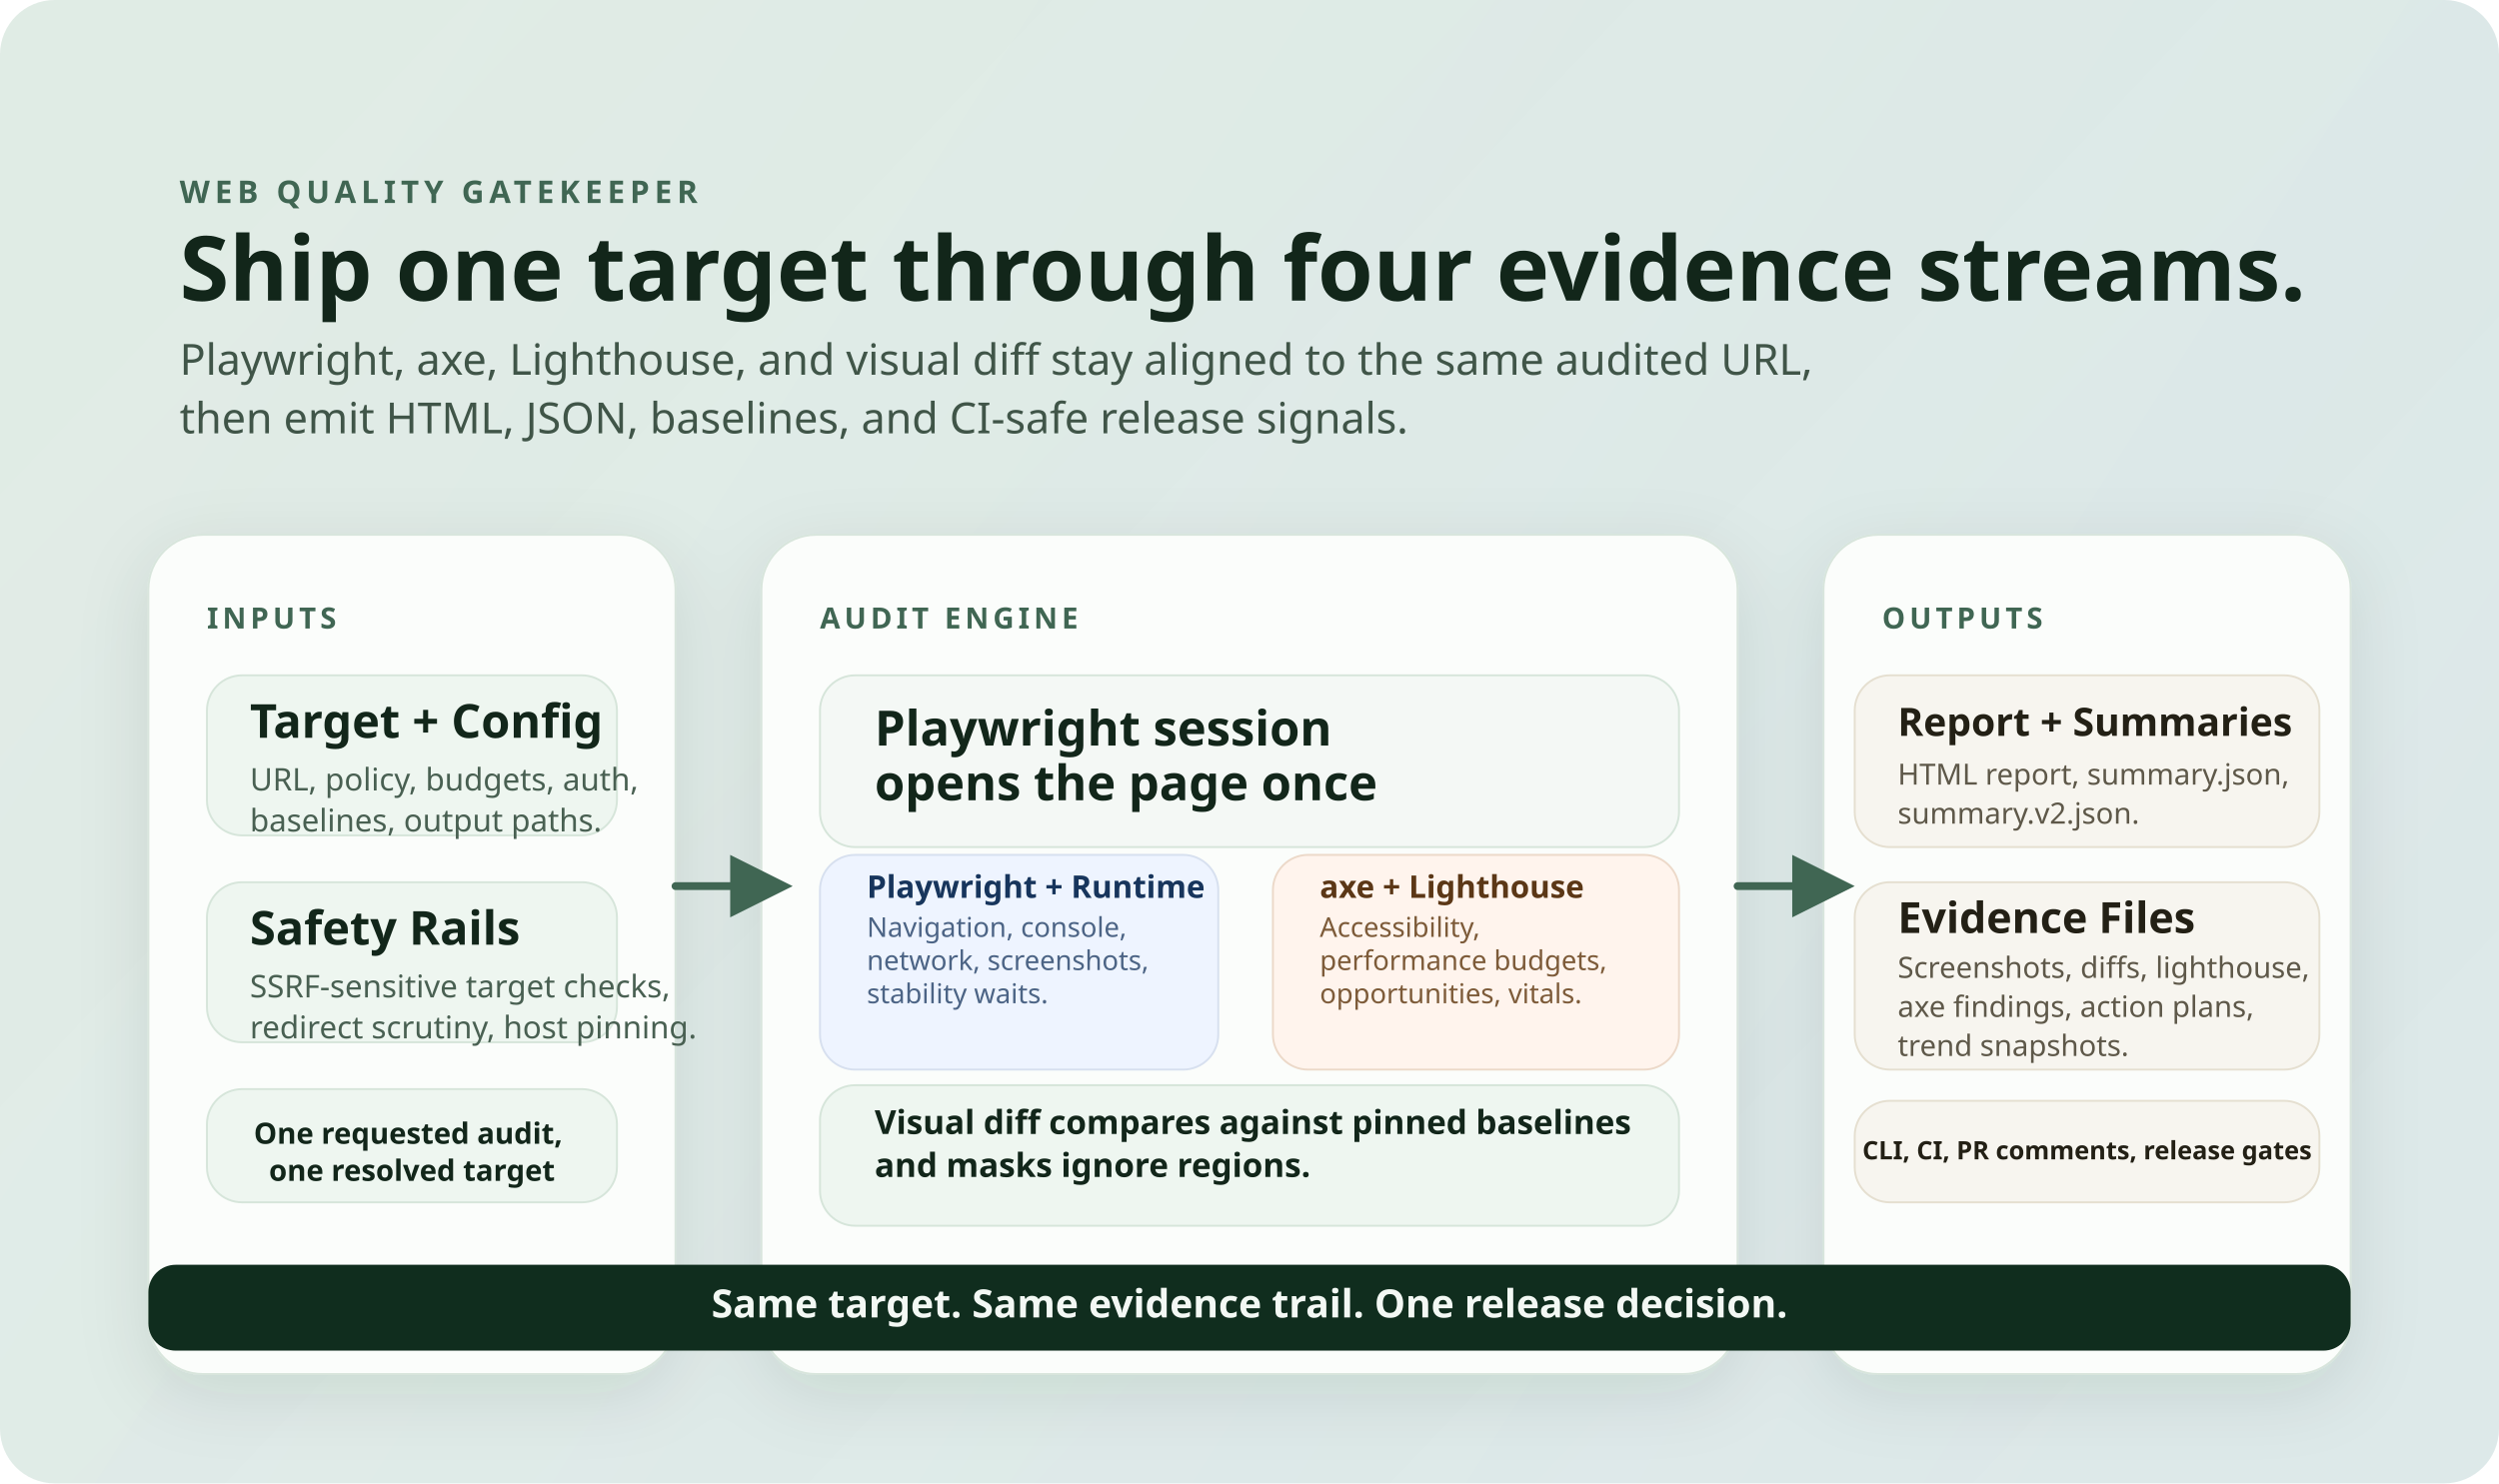
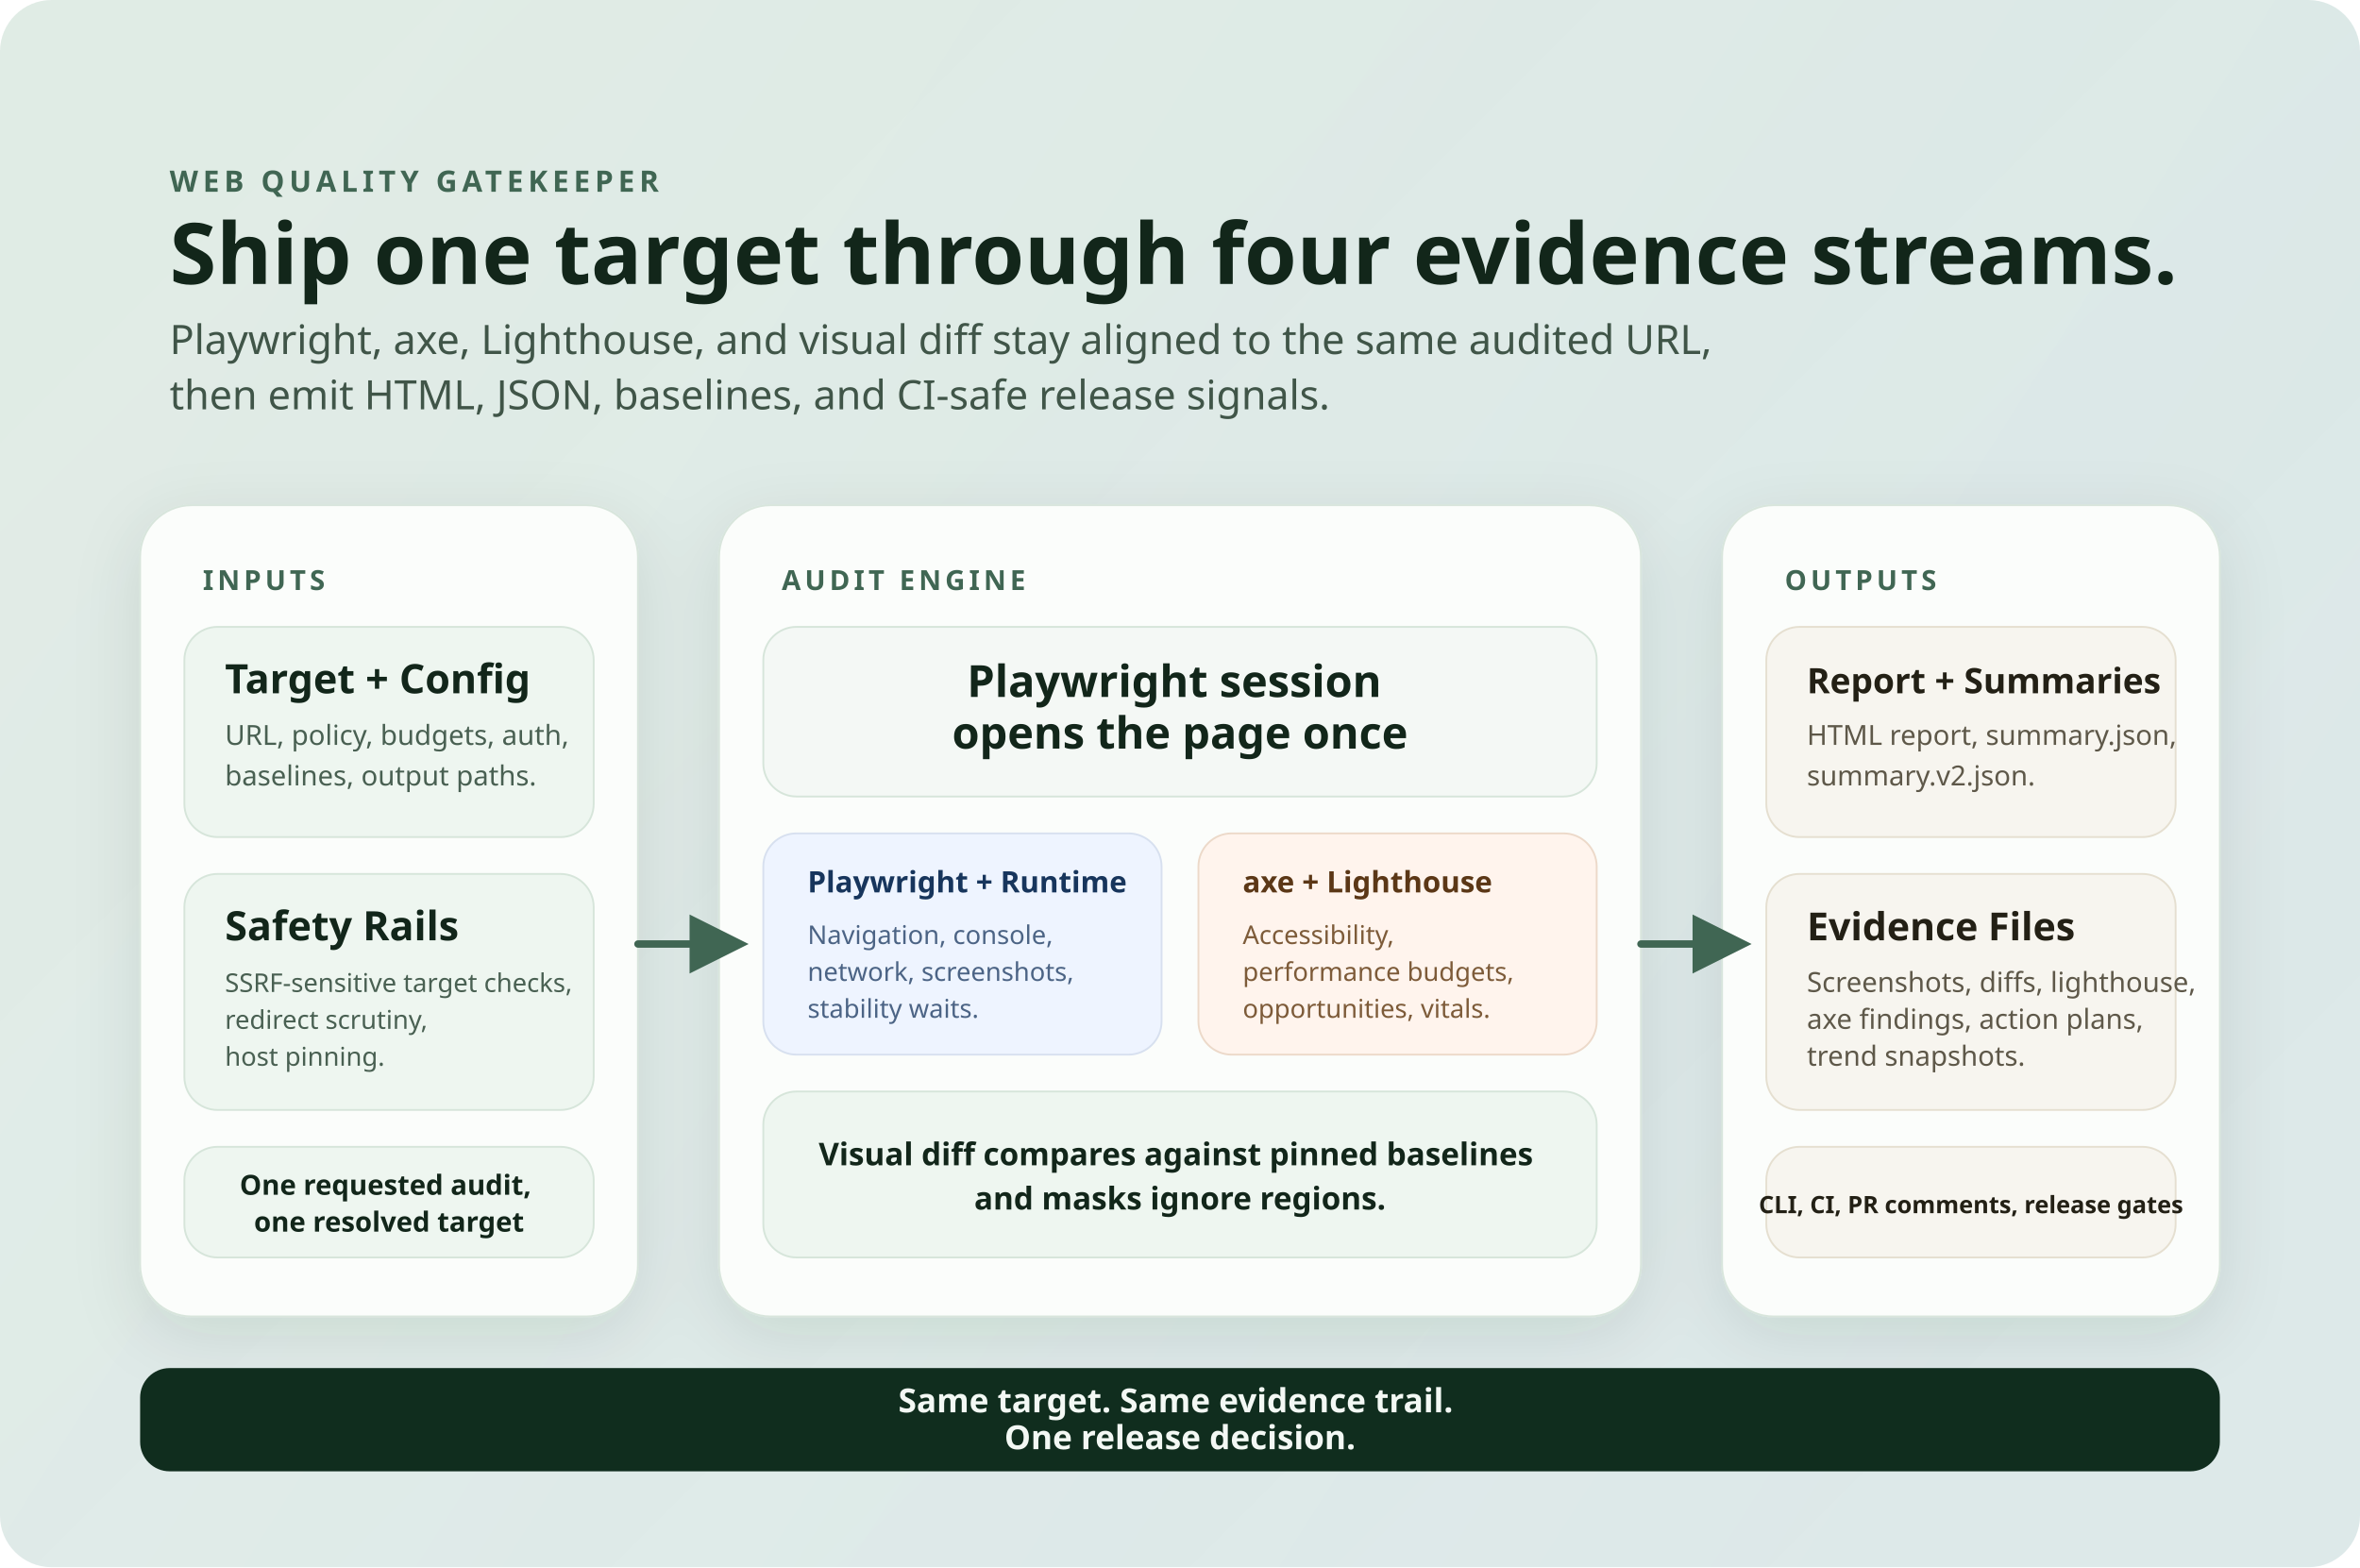
- <svg xmlns="http://www.w3.org/2000/svg" viewBox="0 0 1280 760" fill="none">
+ <svg xmlns="http://www.w3.org/2000/svg" viewBox="0 0 1280 850" fill="none">
  <defs>
    <linearGradient id="bg" x1="140" y1="64" x2="1140" y2="700" gradientUnits="userSpaceOnUse">
      <stop offset="0" stop-color="#f7faf7" />
      <stop offset="1" stop-color="#edf4ef" />
    </linearGradient>
-     <linearGradient id="accent" x1="240" y1="0" x2="1040" y2="760" gradientUnits="userSpaceOnUse">
+     <linearGradient id="accent" x1="240" y1="0" x2="1040" y2="800" gradientUnits="userSpaceOnUse">
      <stop offset="0" stop-color="#0f6a44" stop-opacity="0.10" />
      <stop offset="1" stop-color="#215ea6" stop-opacity="0.08" />
    </linearGradient>
    <filter id="shadow" x="-8%" y="-8%" width="116%" height="124%">
      <feDropShadow dx="0" dy="10" stdDeviation="18" flood-color="#183423" flood-opacity="0.10" />
    </filter>
    <marker id="arrow" markerWidth="12" markerHeight="12" refX="6" refY="6" orient="auto-start-reverse">
      <path d="M2 2L10 6L2 10V2Z" fill="#406653" />
    </marker>
  </defs>
-   <rect width="1280" height="760" rx="28" fill="url(#bg)" />
-   <rect width="1280" height="760" rx="28" fill="url(#accent)" />
+   <rect width="1280" height="850" rx="28" fill="url(#bg)" />
+   <rect width="1280" height="850" rx="28" fill="url(#accent)" />
  <g font-family="'IBM Plex Sans','Avenir Next','Segoe UI',sans-serif" fill="#12261a">
    <text x="92" y="104" font-size="16" font-weight="700" letter-spacing="0.16em" fill="#406653">WEB QUALITY GATEKEEPER</text>
    <text x="92" y="154" font-size="46" font-weight="700">Ship one target through four evidence streams.</text>
    <text x="92" y="192" font-size="22" fill="#405548">
      Playwright, axe, Lighthouse, and visual diff stay aligned to the same audited URL,
    </text>
    <text x="92" y="222" font-size="22" fill="#405548">
      then emit HTML, JSON, baselines, and CI-safe release signals.
    </text>
  </g>
  <g filter="url(#shadow)">
-     <rect x="76" y="274" width="270" height="430" rx="28" fill="#fbfdfb" stroke="#d8e5dc" />
-     <rect x="390" y="274" width="500" height="430" rx="28" fill="#fbfdfb" stroke="#d8e5dc" />
-     <rect x="934" y="274" width="270" height="430" rx="28" fill="#fbfdfb" stroke="#d8e5dc" />
+     <rect x="76" y="274" width="270" height="440" rx="28" fill="#fbfdfb" stroke="#d8e5dc" />
+     <rect x="390" y="274" width="500" height="440" rx="28" fill="#fbfdfb" stroke="#d8e5dc" />
+     <rect x="934" y="274" width="270" height="440" rx="28" fill="#fbfdfb" stroke="#d8e5dc" />
  </g>
  <g font-family="'IBM Plex Sans','Avenir Next','Segoe UI',sans-serif">
-     <text x="106" y="322" font-size="15" font-weight="700" letter-spacing="0.14em" fill="#406653">INPUTS</text>
-     <text x="420" y="322" font-size="15" font-weight="700" letter-spacing="0.14em" fill="#406653">AUDIT ENGINE</text>
-     <text x="964" y="322" font-size="15" font-weight="700" letter-spacing="0.14em" fill="#406653">OUTPUTS</text>
-     <rect x="106" y="346" width="210" height="82" rx="18" fill="#eef6f0" stroke="#d6e5da" />
-     <text x="128" y="378" font-size="24" font-weight="700" fill="#12261a">Target + Config</text>
-     <text x="128" y="405" font-size="16" fill="#496052">URL, policy, budgets, auth,</text>
-     <text x="128" y="426" font-size="16" fill="#496052">baselines, output paths.</text>
-     <rect x="106" y="452" width="210" height="82" rx="18" fill="#eef6f0" stroke="#d6e5da" />
-     <text x="128" y="484" font-size="24" font-weight="700" fill="#12261a">Safety Rails</text>
-     <text x="128" y="511" font-size="16" fill="#496052">SSRF-sensitive target checks,</text>
-     <text x="128" y="532" font-size="16" fill="#496052">redirect scrutiny, host pinning.</text>
-     <rect x="106" y="558" width="210" height="58" rx="18" fill="#eef6f0" stroke="#d6e5da" />
-     <text x="211" y="586" text-anchor="middle" font-size="15" font-weight="700" fill="#12261a">
+     <text x="110" y="320" font-size="15" font-weight="700" letter-spacing="0.14em" fill="#406653">INPUTS</text>
+     <text x="424" y="320" font-size="15" font-weight="700" letter-spacing="0.14em" fill="#406653">AUDIT ENGINE</text>
+     <text x="968" y="320" font-size="15" font-weight="700" letter-spacing="0.14em" fill="#406653">OUTPUTS</text>
+     <rect x="100" y="340" width="222" height="114" rx="18" fill="#eef6f0" stroke="#d6e5da" />
+     <text x="122" y="376" font-size="22" font-weight="700" fill="#12261a">Target + Config</text>
+     <text x="122" y="404" font-size="15" fill="#496052">URL, policy, budgets, auth,</text>
+     <text x="122" y="426" font-size="15" fill="#496052">baselines, output paths.</text>
+     <rect x="100" y="474" width="222" height="128" rx="18" fill="#eef6f0" stroke="#d6e5da" />
+     <text x="122" y="510" font-size="22" font-weight="700" fill="#12261a">Safety Rails</text>
+     <text x="122" y="538" font-size="14" fill="#496052">SSRF-sensitive target checks,</text>
+     <text x="122" y="558" font-size="14" fill="#496052">redirect scrutiny,</text>
+     <text x="122" y="578" font-size="14" fill="#496052">host pinning.</text>
+     <rect x="100" y="622" width="222" height="60" rx="18" fill="#eef6f0" stroke="#d6e5da" />
+     <text x="211" y="648" text-anchor="middle" font-size="15" font-weight="700" fill="#12261a">
      <tspan x="211" dy="0">One requested audit,</tspan>
-       <tspan x="211" dy="19">one resolved target</tspan>
+       <tspan x="211" dy="20">one resolved target</tspan>
    </text>
-     <rect x="420" y="346" width="440" height="88" rx="18" fill="#f4f8f5" stroke="#d6e5da" />
-     <text x="448" y="382" font-size="25" font-weight="700" fill="#12261a">
-       <tspan x="448" dy="0">Playwright session</tspan>
-       <tspan x="448" dy="28">opens the page once</tspan>
+     <rect x="414" y="340" width="452" height="92" rx="18" fill="#f4f8f5" stroke="#d6e5da" />
+     <text x="640" y="378" text-anchor="middle" font-size="24" font-weight="700" fill="#12261a">
+       <tspan x="640" dy="0">Playwright session</tspan>
+       <tspan x="640" dy="28">opens the page once</tspan>
    </text>
-     <rect x="420" y="438" width="204" height="110" rx="18" fill="#eef4ff" stroke="#d7e0ef" />
-     <text x="444" y="460" font-size="16" font-weight="700" fill="#17355c">Playwright + Runtime</text>
-     <text x="444" y="480" font-size="14" fill="#4c6485">Navigation, console,</text>
-     <text x="444" y="497" font-size="14" fill="#4c6485">network, screenshots,</text>
-     <text x="444" y="514" font-size="14" fill="#4c6485">stability waits.</text>
-     <rect x="652" y="438" width="208" height="110" rx="18" fill="#fff4ed" stroke="#ecd9c9" />
-     <text x="676" y="460" font-size="16" font-weight="700" fill="#5b3716">axe + Lighthouse</text>
-     <text x="676" y="480" font-size="14" fill="#7d5b39">Accessibility,</text>
-     <text x="676" y="497" font-size="14" fill="#7d5b39">performance budgets,</text>
-     <text x="676" y="514" font-size="14" fill="#7d5b39">opportunities, vitals.</text>
-     <rect x="420" y="556" width="440" height="72" rx="18" fill="#eef6f0" stroke="#d6e5da" />
-     <text x="448" y="581" font-size="17" font-weight="700" fill="#12261a">Visual diff compares against pinned baselines</text>
-     <text x="448" y="603" font-size="17" font-weight="700" fill="#12261a">and masks ignore regions.</text>
-     <rect x="950" y="346" width="238" height="88" rx="18" fill="#f7f5ef" stroke="#e5dfd0" />
-     <text x="972" y="377" font-size="20" font-weight="700" fill="#232015">Report + Summaries</text>
-     <text x="972" y="402" font-size="15" fill="#5e5849">HTML report, summary.json,</text>
-     <text x="972" y="422" font-size="15" fill="#5e5849">summary.v2.json.</text>
-     <rect x="950" y="452" width="238" height="96" rx="18" fill="#f7f5ef" stroke="#e5dfd0" />
-     <text x="972" y="478" font-size="22" font-weight="700" fill="#232015">Evidence Files</text>
-     <text x="972" y="501" font-size="15" fill="#5e5849">Screenshots, diffs, lighthouse,</text>
-     <text x="972" y="521" font-size="15" fill="#5e5849">axe findings, action plans,</text>
-     <text x="972" y="541" font-size="15" fill="#5e5849">trend snapshots.</text>
-     <rect x="950" y="564" width="238" height="52" rx="18" fill="#f7f5ef" stroke="#e5dfd0" />
-     <text x="1069" y="594" text-anchor="middle" font-size="13" font-weight="700" fill="#232015">
+     <rect x="414" y="452" width="216" height="120" rx="18" fill="#eef4ff" stroke="#d7e0ef" />
+     <text x="438" y="484" font-size="16" font-weight="700" fill="#17355c">Playwright + Runtime</text>
+     <text x="438" y="512" font-size="14" fill="#4c6485">Navigation, console,</text>
+     <text x="438" y="532" font-size="14" fill="#4c6485">network, screenshots,</text>
+     <text x="438" y="552" font-size="14" fill="#4c6485">stability waits.</text>
+     <rect x="650" y="452" width="216" height="120" rx="18" fill="#fff4ed" stroke="#ecd9c9" />
+     <text x="674" y="484" font-size="16" font-weight="700" fill="#5b3716">axe + Lighthouse</text>
+     <text x="674" y="512" font-size="14" fill="#7d5b39">Accessibility,</text>
+     <text x="674" y="532" font-size="14" fill="#7d5b39">performance budgets,</text>
+     <text x="674" y="552" font-size="14" fill="#7d5b39">opportunities, vitals.</text>
+     <rect x="414" y="592" width="452" height="90" rx="18" fill="#eef6f0" stroke="#d6e5da" />
+     <text x="640" y="632" text-anchor="middle" font-size="17" font-weight="700" fill="#12261a">
+       <tspan x="640" dy="0">Visual diff compares against pinned baselines</tspan>
+       <tspan x="640" dy="24">and masks ignore regions.</tspan>
+     </text>
+     <rect x="958" y="340" width="222" height="114" rx="18" fill="#f7f5ef" stroke="#e5dfd0" />
+     <text x="980" y="376" font-size="19" font-weight="700" fill="#232015">Report + Summaries</text>
+     <text x="980" y="404" font-size="15" fill="#5e5849">HTML report, summary.json,</text>
+     <text x="980" y="426" font-size="15" fill="#5e5849">summary.v2.json.</text>
+     <rect x="958" y="474" width="222" height="128" rx="18" fill="#f7f5ef" stroke="#e5dfd0" />
+     <text x="980" y="510" font-size="21" font-weight="700" fill="#232015">Evidence Files</text>
+     <text x="980" y="538" font-size="15" fill="#5e5849">Screenshots, diffs, lighthouse,</text>
+     <text x="980" y="558" font-size="15" fill="#5e5849">axe findings, action plans,</text>
+     <text x="980" y="578" font-size="15" fill="#5e5849">trend snapshots.</text>
+     <rect x="958" y="622" width="222" height="60" rx="18" fill="#f7f5ef" stroke="#e5dfd0" />
+     <text x="1069" y="658" text-anchor="middle" font-size="13" font-weight="700" fill="#232015">
      CLI, CI, PR comments, release gates
    </text>
  </g>
  <g stroke="#406653" stroke-width="4" stroke-linecap="round" marker-end="url(#arrow)">
-     <path d="M346 454H390" />
-     <path d="M890 454H934" />
+     <path d="M346 512H390" />
+     <path d="M890 512H934" />
  </g>
  <g font-family="'IBM Plex Sans','Avenir Next','Segoe UI',sans-serif">
-     <rect x="76" y="648" width="1128" height="44" rx="14" fill="#102d1e" />
-     <text x="640" y="675" text-anchor="middle" font-size="20" font-weight="700" fill="#f3f8f4">Same target. Same evidence trail. One release decision.</text>
+     <rect x="76" y="742" width="1128" height="56" rx="16" fill="#102d1e" />
+     <text x="640" y="766" text-anchor="middle" font-size="18" font-weight="700" fill="#f3f8f4">
+       <tspan x="640" dy="0">Same target. Same evidence trail.</tspan>
+       <tspan x="640" dy="20">One release decision.</tspan>
+     </text>
  </g>
</svg>
